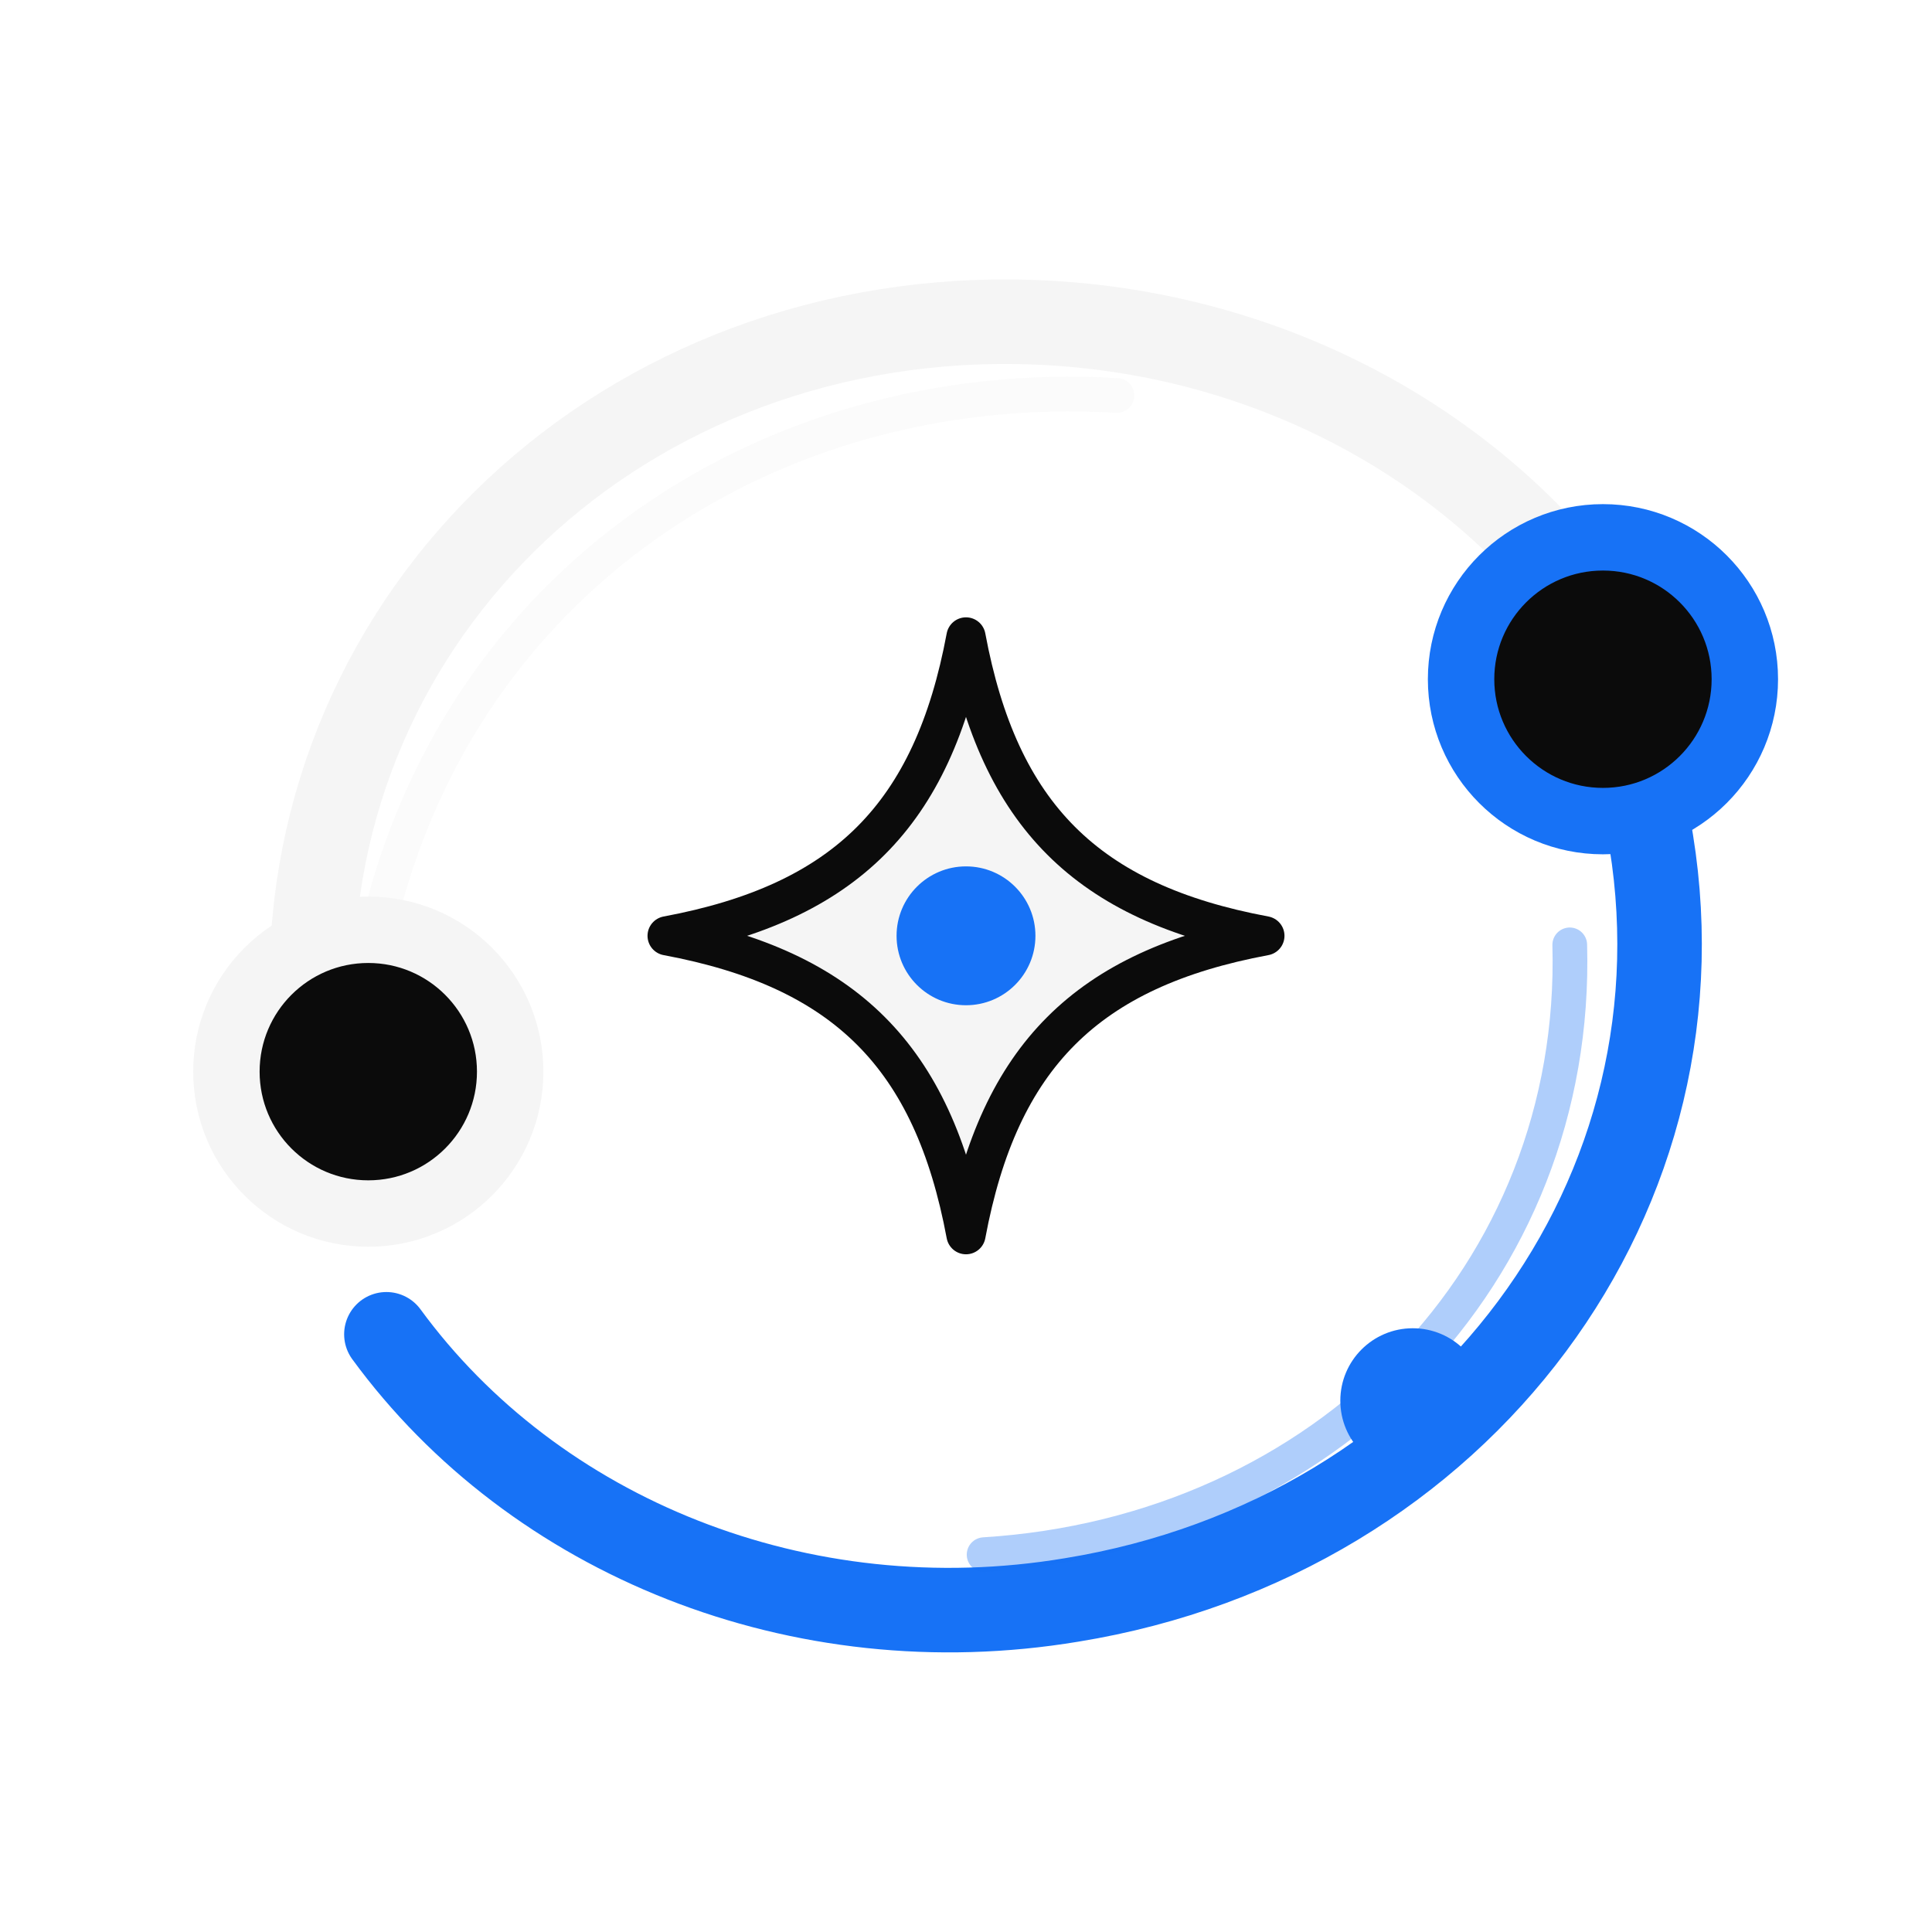
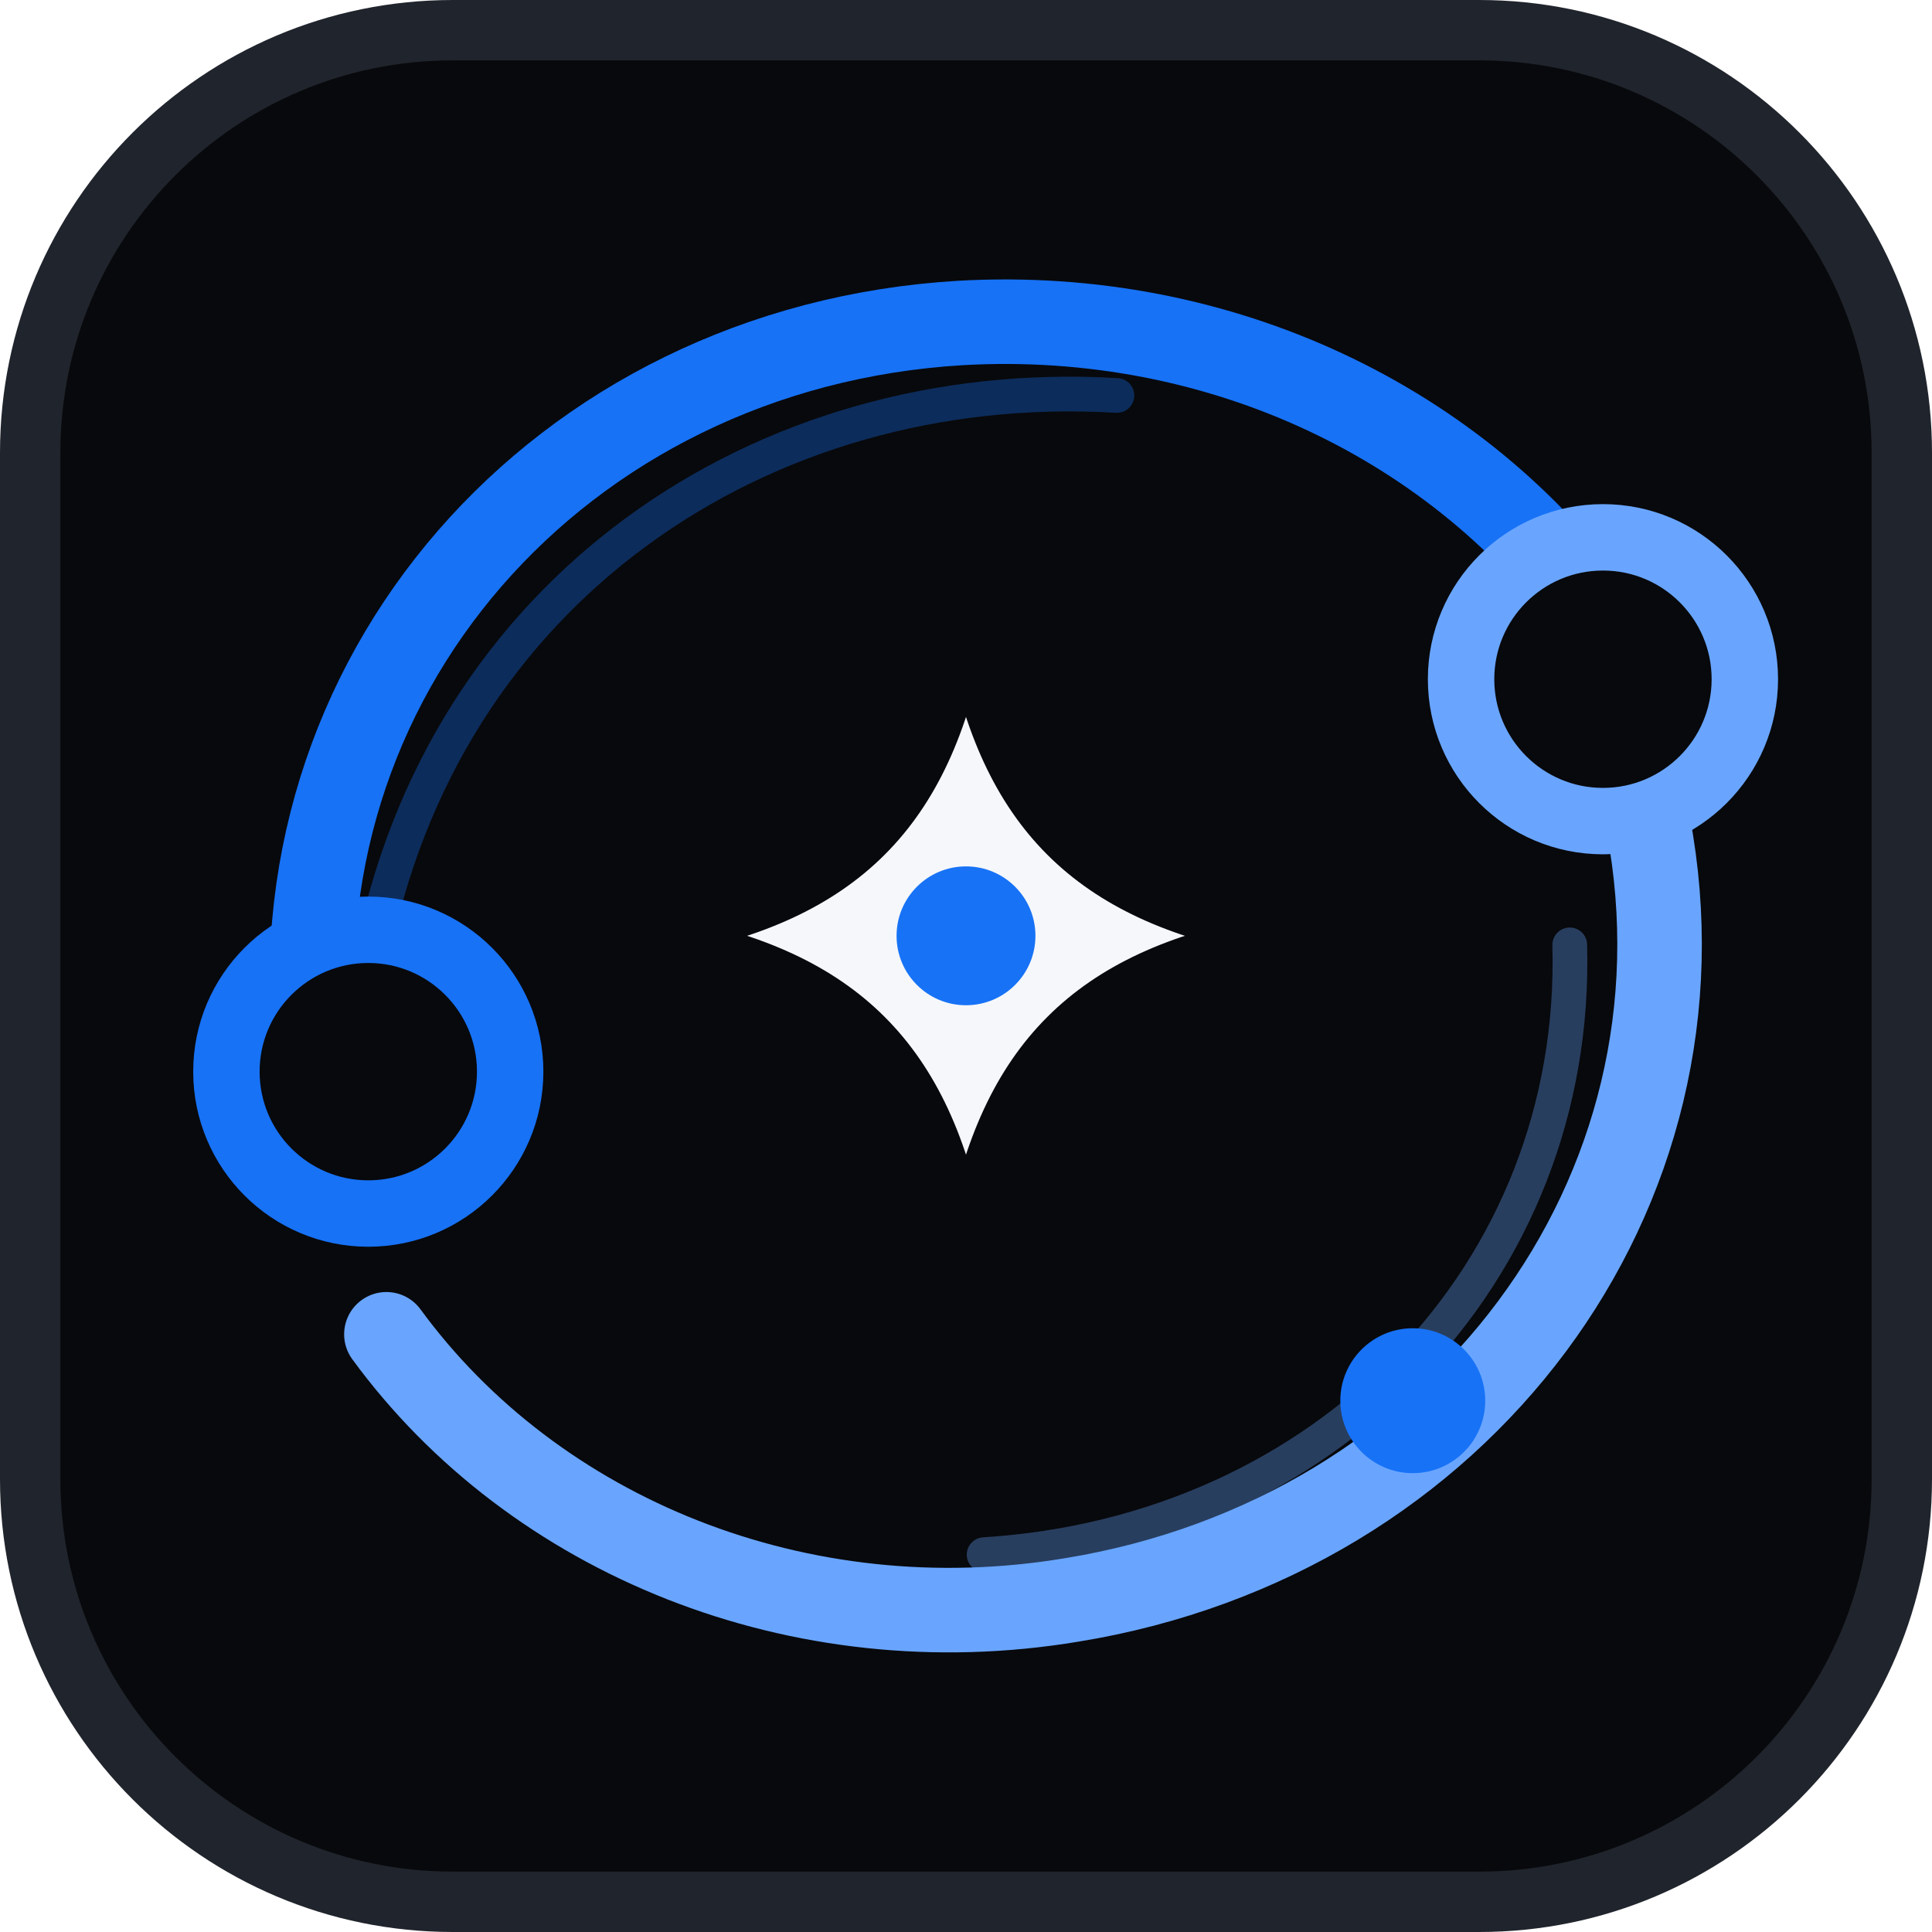
<svg xmlns="http://www.w3.org/2000/svg" viewBox="0 0 64 64" role="img" aria-labelledby="title description">
+   <rect x="1" y="1" width="62" height="62" rx="14" fill="#08090c" stroke="#20242c" stroke-width="2" />
  <g fill="none" stroke-linecap="round" stroke-linejoin="round">
-     <path d="M10.5 35.3C8.9 22.5 18.5 11.5 31.8 10.7c8.7-.5 16.6 3.4 21.1 9.7" stroke="#f5f5f5" stroke-width="2.8" />
-     <path d="M54.6 27.3c2.3 12.2-6.2 23.6-19.1 25.7-9 1.5-17.8-2.1-22.7-8.8" stroke="#1772f6" stroke-width="2.8" />
-     <path d="M12.3 31.8C14.6 19.6 25.2 12.4 37 13.1" stroke="#f5f5f5" stroke-opacity=".34" stroke-width="1.15" />
-     <path d="M52 31.3c.3 10.9-8.1 19.5-19.4 20.2" stroke="#1772f6" stroke-opacity=".34" stroke-width="1.15" />
+     <path d="M10.5 35.3C8.9 22.5 18.5 11.5 31.8 10.7c8.7-.5 16.6 3.4 21.1 9.7" stroke="#1772f6" stroke-width="2.8" />
+     <path d="M54.6 27.3c2.3 12.2-6.2 23.6-19.1 25.7-9 1.5-17.8-2.1-22.7-8.8" stroke="#69a5ff" stroke-width="2.8" />
+     <path d="M12.3 31.8C14.6 19.6 25.2 12.4 37 13.1" stroke="#1772f6" stroke-opacity=".34" stroke-width="1.15" />
+     <path d="M52 31.3c.3 10.9-8.1 19.5-19.4 20.2" stroke="#69a5ff" stroke-opacity=".34" stroke-width="1.15" />
  </g>
-   <circle cx="12.2" cy="35.5" r="4.7" fill="#0b0b0b" stroke="#f5f5f5" stroke-width="2.2" />
-   <circle cx="53.1" cy="22.5" r="4.7" fill="#0b0b0b" stroke="#1772f6" stroke-width="2.2" />
+   <circle cx="12.2" cy="35.5" r="4.7" fill="#08090c" stroke="#1772f6" stroke-width="2.2" />
+   <circle cx="53.1" cy="22.5" r="4.7" fill="#08090c" stroke="#69a5ff" stroke-width="2.2" />
  <circle cx="46.8" cy="46.4" r="2.4" fill="#1772f6" />
-   <path d="M32 21.1c1.1 5.9 4 8.8 9.9 9.9-5.9 1.1-8.8 4-9.9 9.9-1.1-5.9-4-8.8-9.9-9.9 5.9-1.1 8.8-4 9.9-9.9Z" fill="#f5f5f5" stroke="#0b0b0b" stroke-width="1.3" stroke-linejoin="round" />
+   <path d="M32 21.1c1.1 5.9 4 8.8 9.9 9.9-5.9 1.1-8.8 4-9.9 9.9-1.1-5.9-4-8.8-9.9-9.9 5.9-1.1 8.8-4 9.9-9.9Z" fill="#f5f7fa" stroke="#08090c" stroke-width="1.3" stroke-linejoin="round" />
  <circle cx="32" cy="31" r="2.3" fill="#1772f6" />
</svg>
